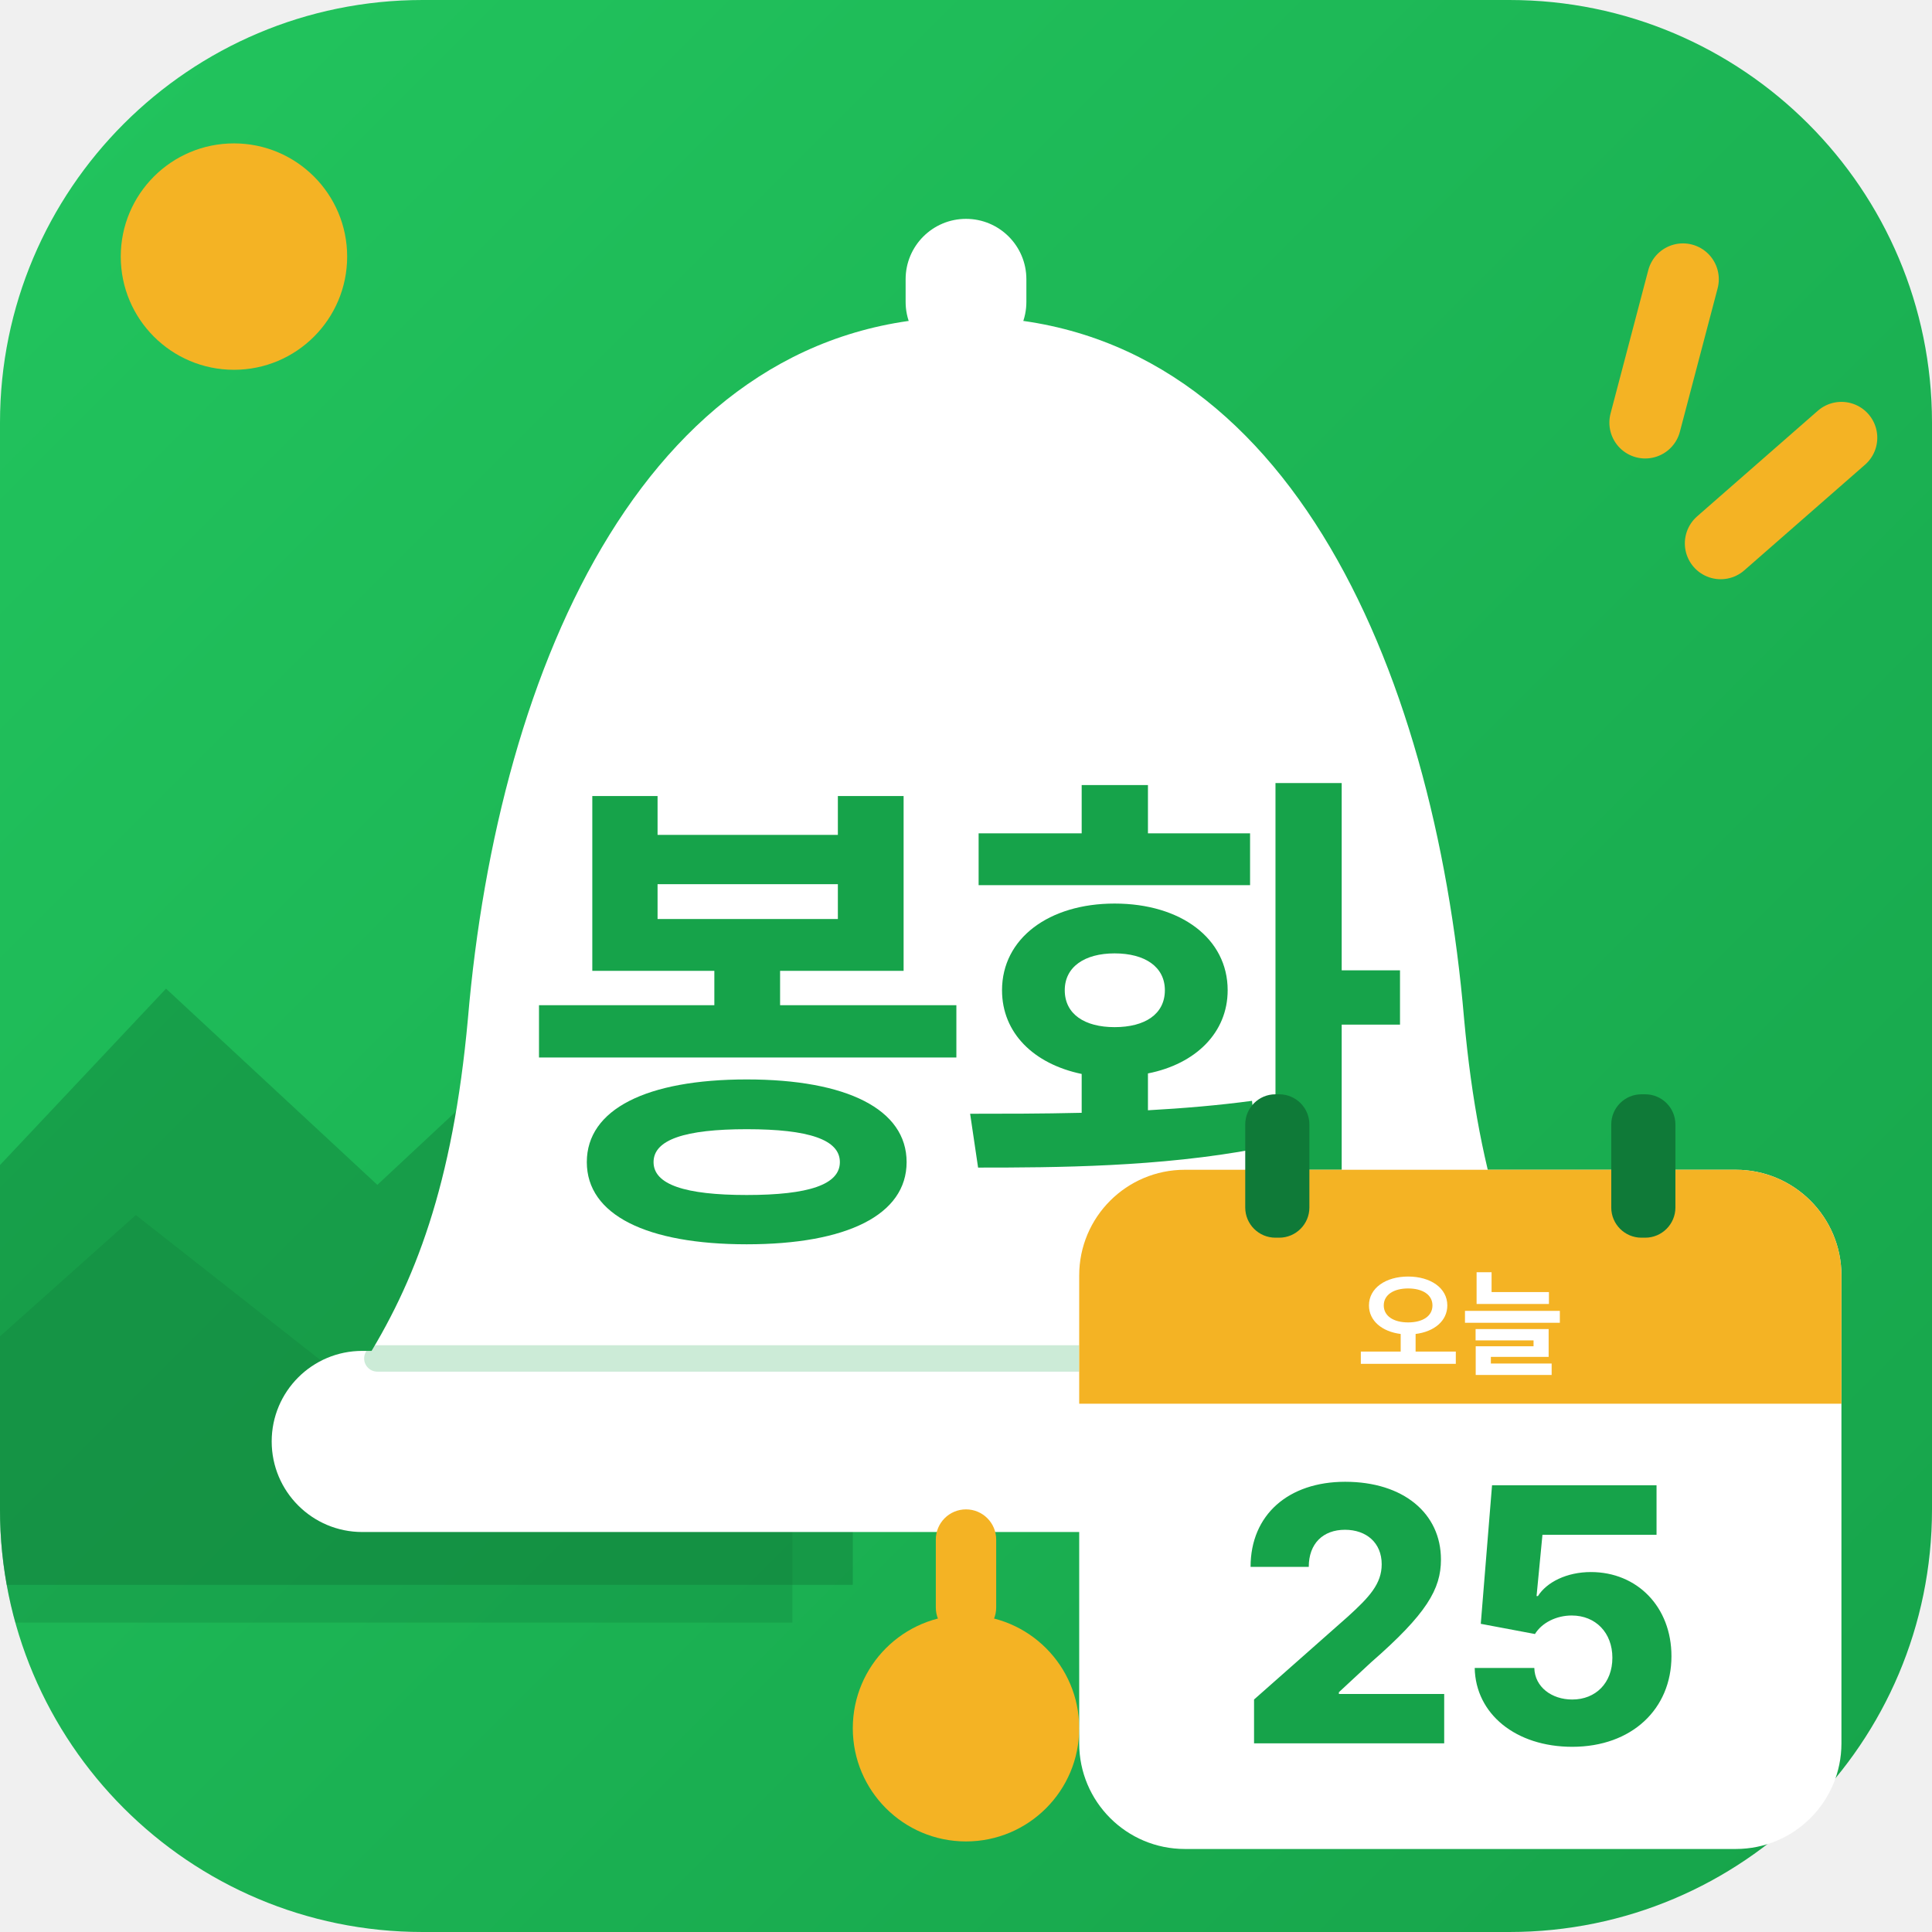
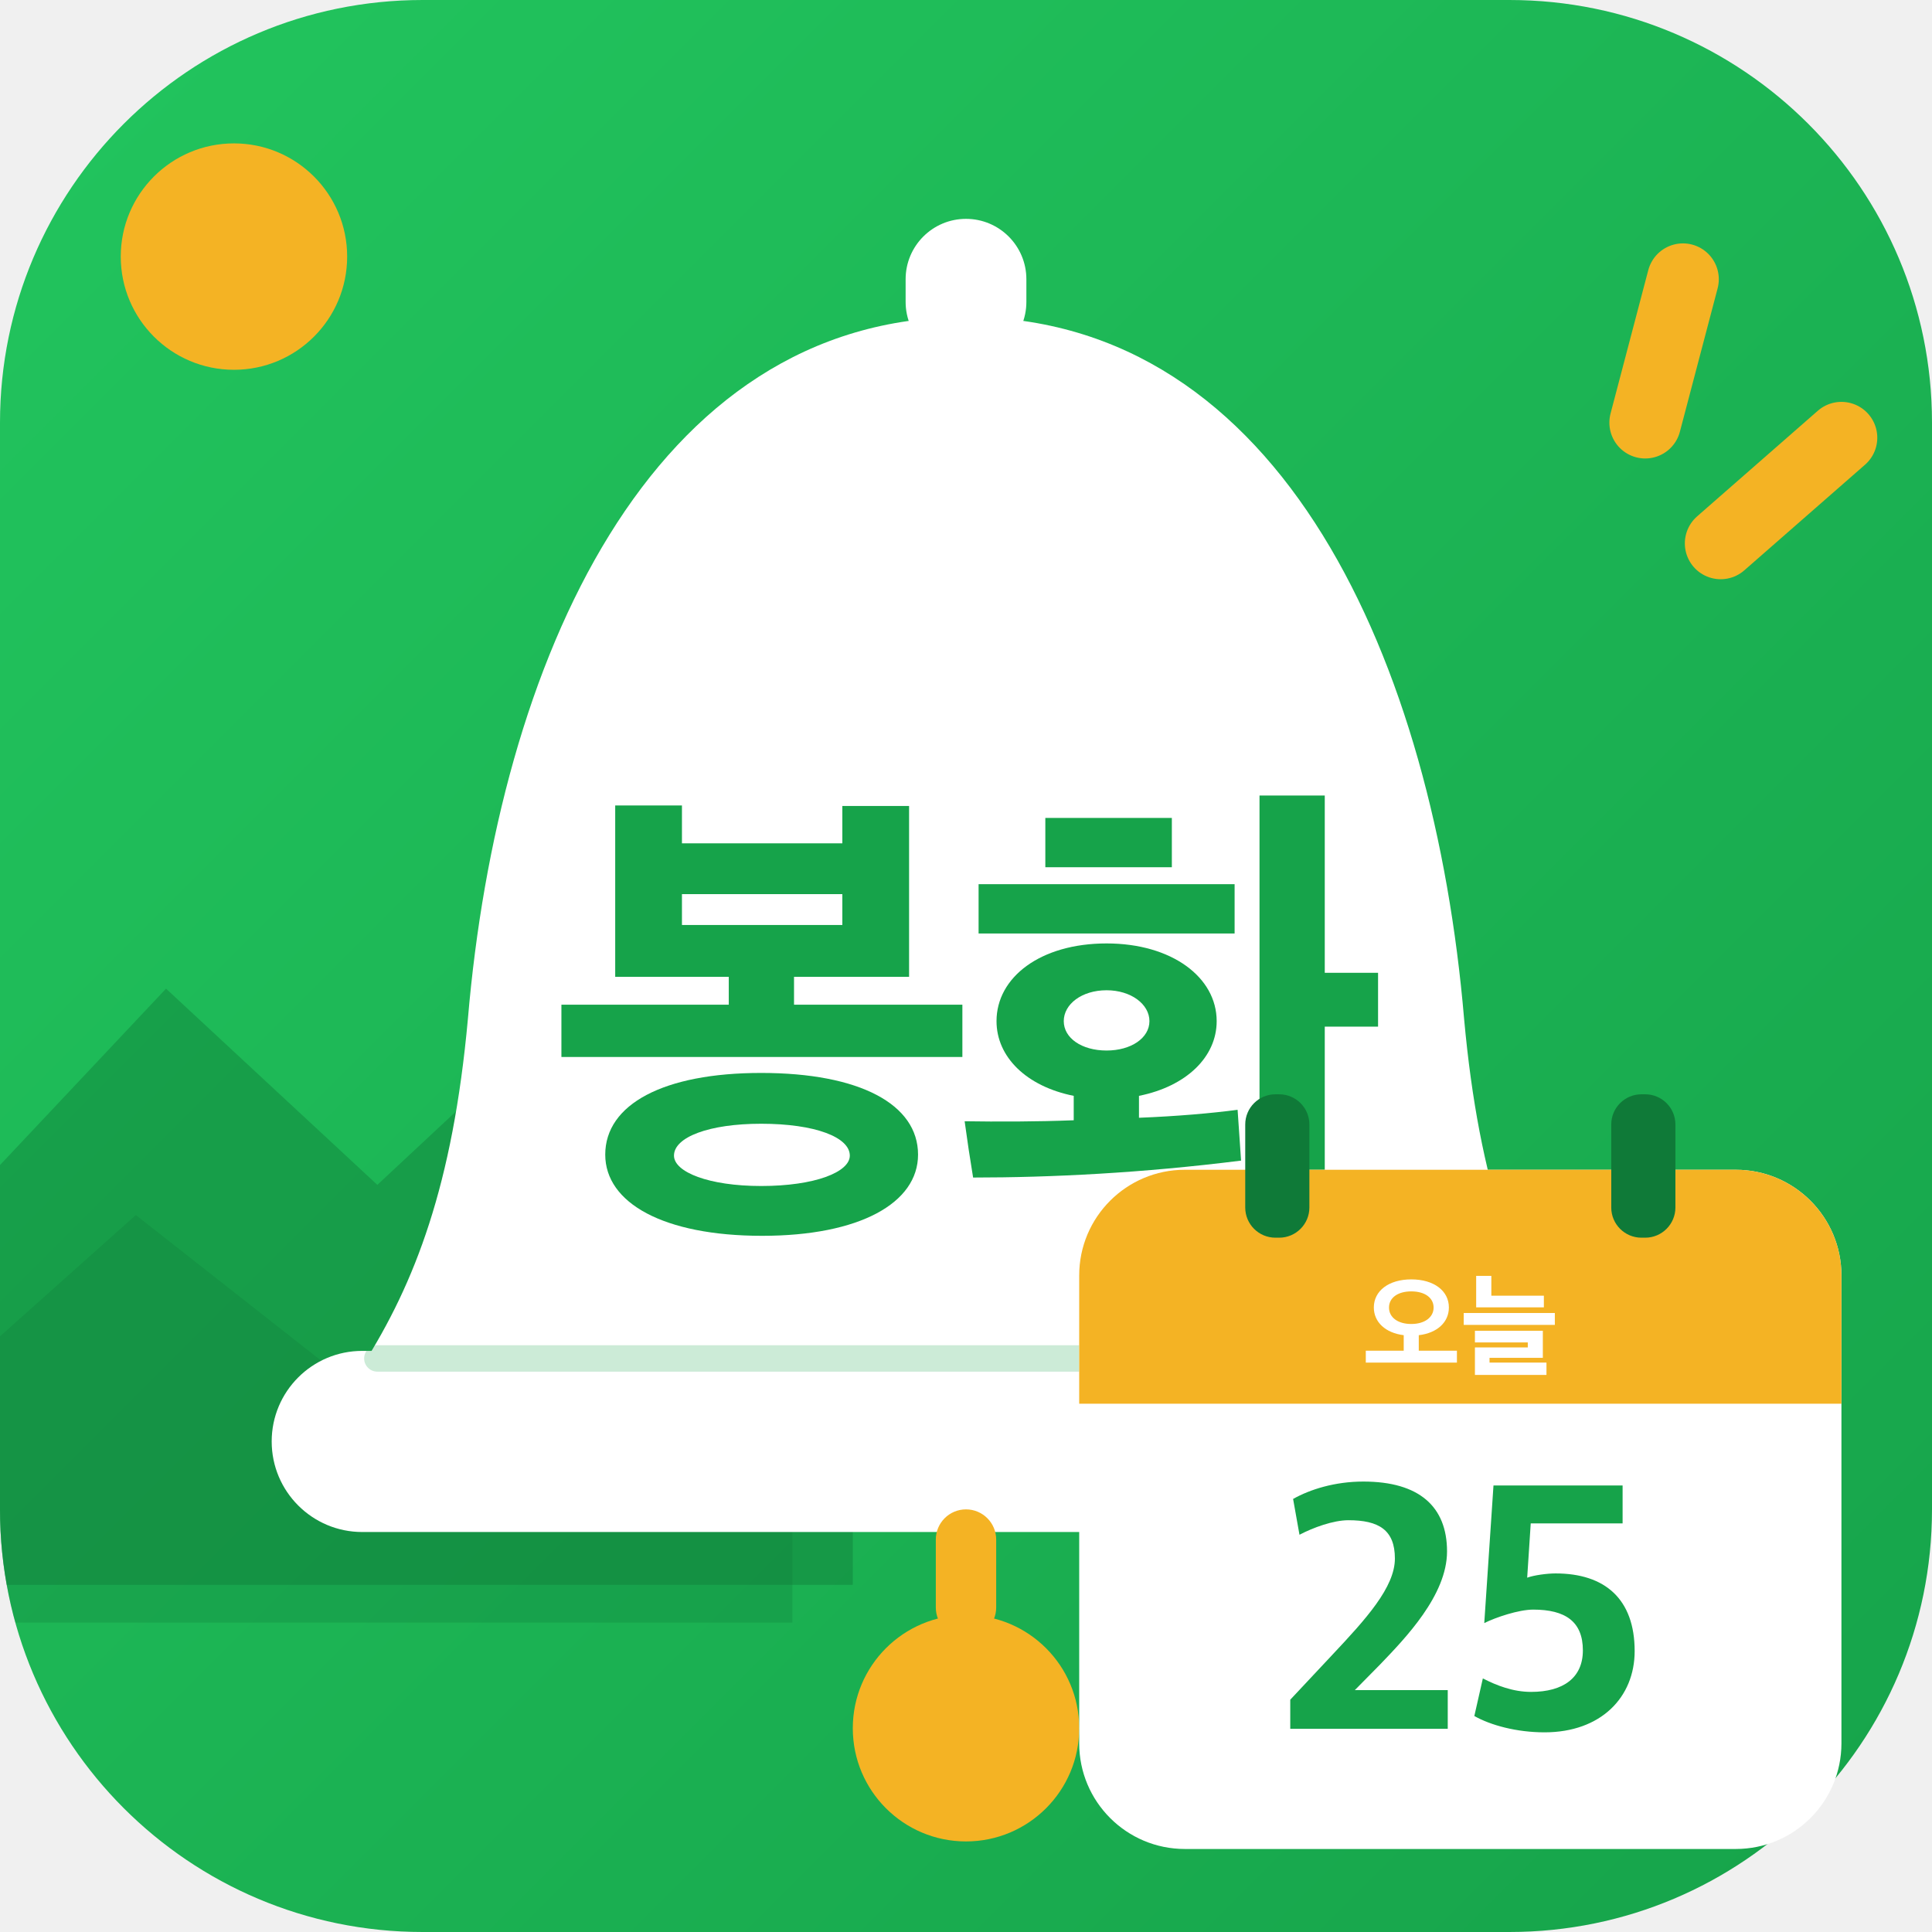
<svg xmlns="http://www.w3.org/2000/svg" viewBox="0 0 512 512">
  <defs>
    <linearGradient id="bg" x1="0" y1="0" x2="1" y2="1">
      <stop offset="0" stop-color="#22C55E" />
      <stop offset="1" stop-color="#16A34A" />
    </linearGradient>
    <clipPath id="round">
      <rect width="512" height="512" rx="112" />
    </clipPath>
  </defs>
  <rect width="512" height="512" rx="112" fill="url(#bg)" />
  <g clip-path="url(#round)">
    <circle cx="62" cy="68" r="30" fill="#F4B324" />
    <path d="M-20 330 L44 262 L100 314 L160 258 L226 330 L226 420 L-20 420Z" fill="#0F7A38" opacity=".42" />
    <path d="M-20 372 L36 322 L92 366 L146 320 L210 378 L210 430 L-20 430Z" fill="#0F7A38" opacity=".28" />
  </g>
  <g stroke="#F4B324" stroke-width="19" stroke-linecap="round">
    <path d="M446 74 L436 112" />
    <path d="M488 116 L456 144" />
  </g>
  <rect x="240" y="58" width="32" height="38" rx="16" fill="#fff" />
  <path d="M256 84c-84 0-124 92-132 186-4 44-14 70-28 92h320c-14-22-24-48-28-92-8-94-48-186-132-186Z" fill="#fff" />
  <rect x="72" y="358" width="368" height="48" rx="24" fill="#fff" />
  <path d="M100 360H412" stroke="#16A34A" stroke-width="7" stroke-linecap="round" opacity=".22" />
  <rect x="248" y="400" width="16" height="34" rx="8" fill="#F4B324" />
  <circle cx="256" cy="458" r="30" fill="#F4B324" />
-   <text x="256" y="318" font-family="-apple-system,'Apple SD Gothic Neo','Noto Sans KR',sans-serif" font-size="132" font-weight="800" fill="#16A34A" text-anchor="middle" letter-spacing="-6">봉화</text>
+   <path d="M835 287V392H497V448H728V791H594V716H272V792H138V448H366V392H30V287ZM746 91C746 192 629 255 431 255C235 255 118 192 118 91C118 -6 235 -72 433 -72C629 -72 746 -6 746 91ZM609 89C609 56 539 28 431 28C326 28 256 56 256 89C256 126 326 153 431 153C539 153 609 126 609 89ZM594 552H272V614H594Z" fill="#16A34A" transform="translate(144.82 318) scale(0.132 -0.132)" />
+   <path d="M526 359C526 447 436 515 305 515C172 515 84 447 84 359C84 287 144 228 239 209V160C163 157 86 157 20 158C25 121 31 81 37 45C193 45 376 54 575 79L568 181C515 174 446 168 370 165V209C465 228 526 287 526 359ZM743 812H612V-79H743V348H850V456H743ZM562 535V634H48V535ZM182 668H436V767H182ZM391 359C391 325 354 300 305 300C255 300 219 325 219 359C219 393 255 421 305 421C354 421 391 393 391 359Z" fill="#16A34A" transform="translate(253.00 318) scale(0.132 -0.132)" />
  <g>
    <rect x="286" y="310" width="202" height="180" rx="28" fill="#fff" />
    <path d="M286 338a28 28 0 0 1 28-28h146a28 28 0 0 1 28 28v34H286Z" fill="#F4B324" />
    <rect x="330" y="290" width="17" height="38" rx="8" fill="#0F7A38" />
    <rect x="427" y="290" width="17" height="38" rx="8" fill="#0F7A38" />
-     <text x="387" y="362" font-family="-apple-system,'Apple SD Gothic Neo','Noto Sans KR',sans-serif" font-size="30" font-weight="800" fill="#fff" text-anchor="middle">오늘</text>
-     <text x="387" y="462" font-family="-apple-system,'Apple SD Gothic Neo','Noto Sans KR',sans-serif" font-size="94" font-weight="800" fill="#16A34A" text-anchor="middle">25</text>
+     <path d="M835 30V135H498V272C661 291 764 387 764 517C764 663 633 765 432 765C232 765 101 663 101 517C101 388 203 292 365 272V135H30V30ZM629 516C629 430 550 371 432 371C312 371 235 430 235 516C235 602 312 659 432 659C552 659 629 602 629 516Z" fill="#fff" transform="translate(361.05 362) scale(0.03 -0.03)" />
+     <path d="M738 518V621H274V796H140V518ZM835 363V468H30V363ZM761 -79V30H258V72H729V311H129V208H596V164H129V-79Z" fill="#fff" transform="translate(387.00 362) scale(0.03 -0.03)" />
+     <path d="M48 41H492V150H230L301 222C371 295 490 417 490 541C490 667 412 738 254 738C174 738 104 716 56 689L74 588C112 608 169 629 212 629C297 629 343 602 343 521C343 440 261 350 167 250L48 123Z" fill="#16A34A" transform="translate(337.42 462) scale(0.094 -0.094)" />
+     <path d="M229 31C388 31 483 130 483 260C483 407 399 479 260 479C236 479 199 474 180 467L190 620H449V727H85L59 339C91 355 156 377 197 377C288 377 337 343 337 262C337 185 282 145 191 145C140 145 94 163 55 183L31 77C77 51 150 31 229 31Z" fill="#16A34A" transform="translate(387.80 462) scale(0.094 -0.094)" />
  </g>
</svg>
